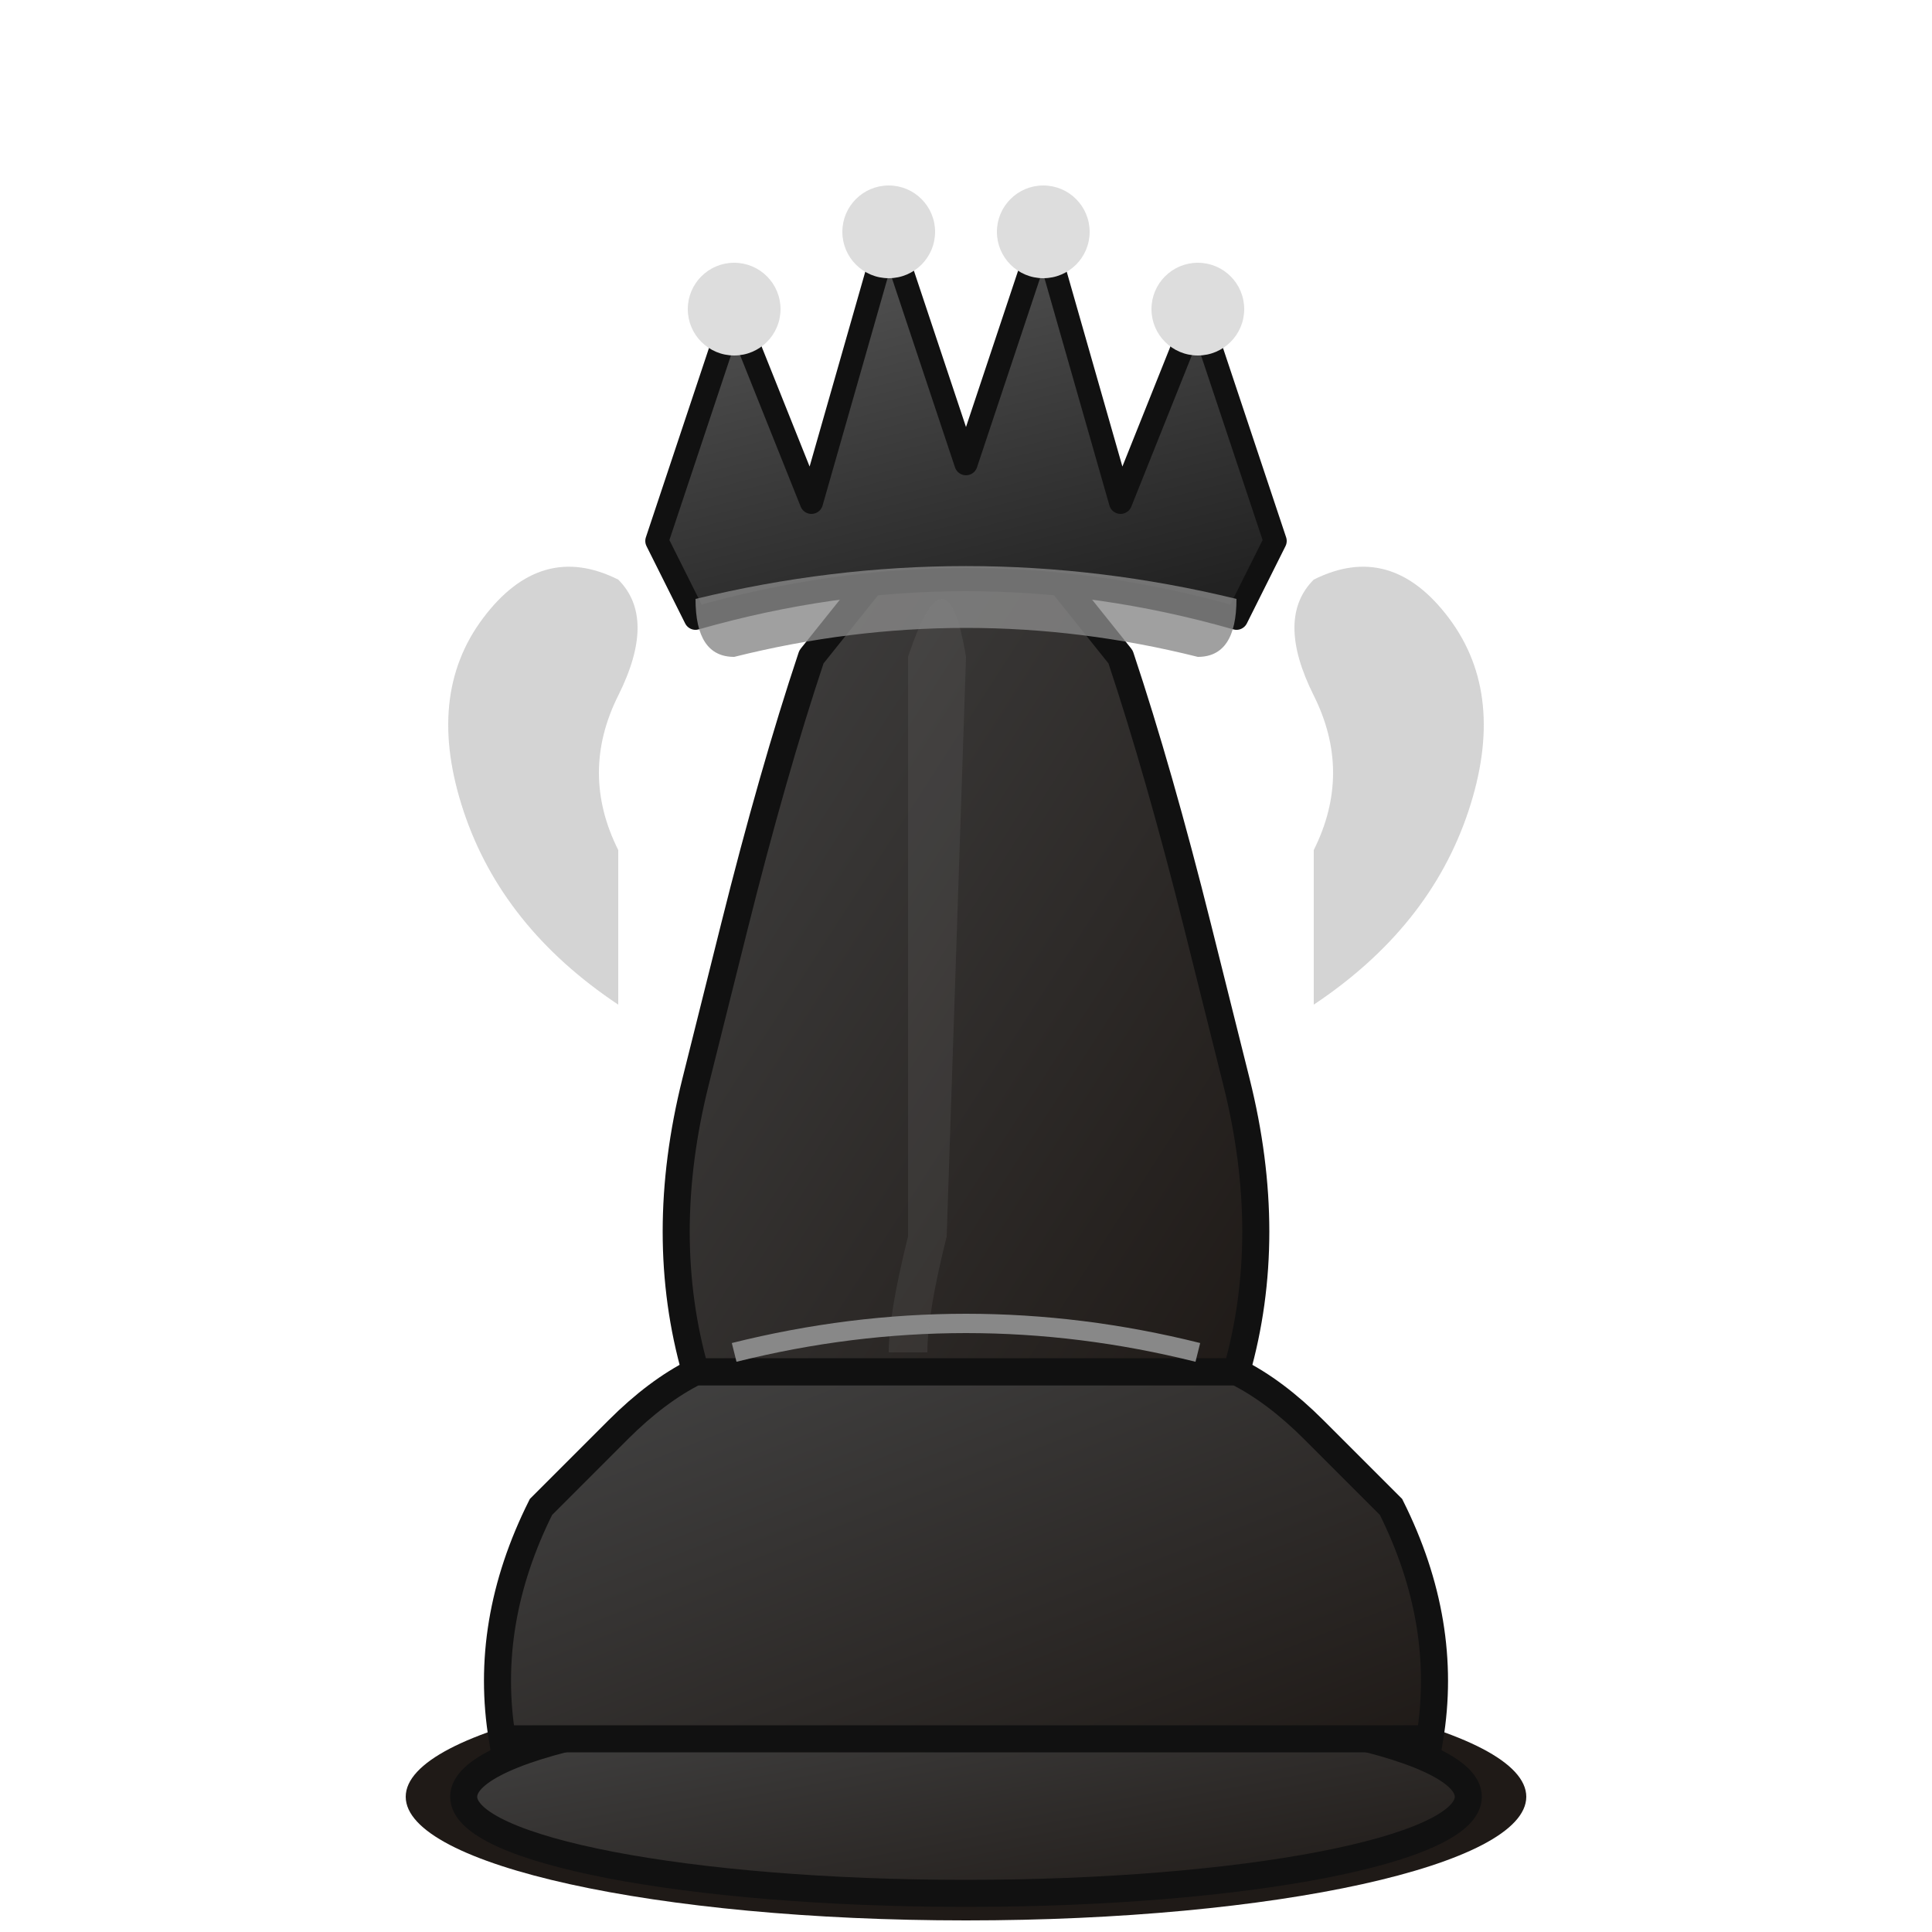
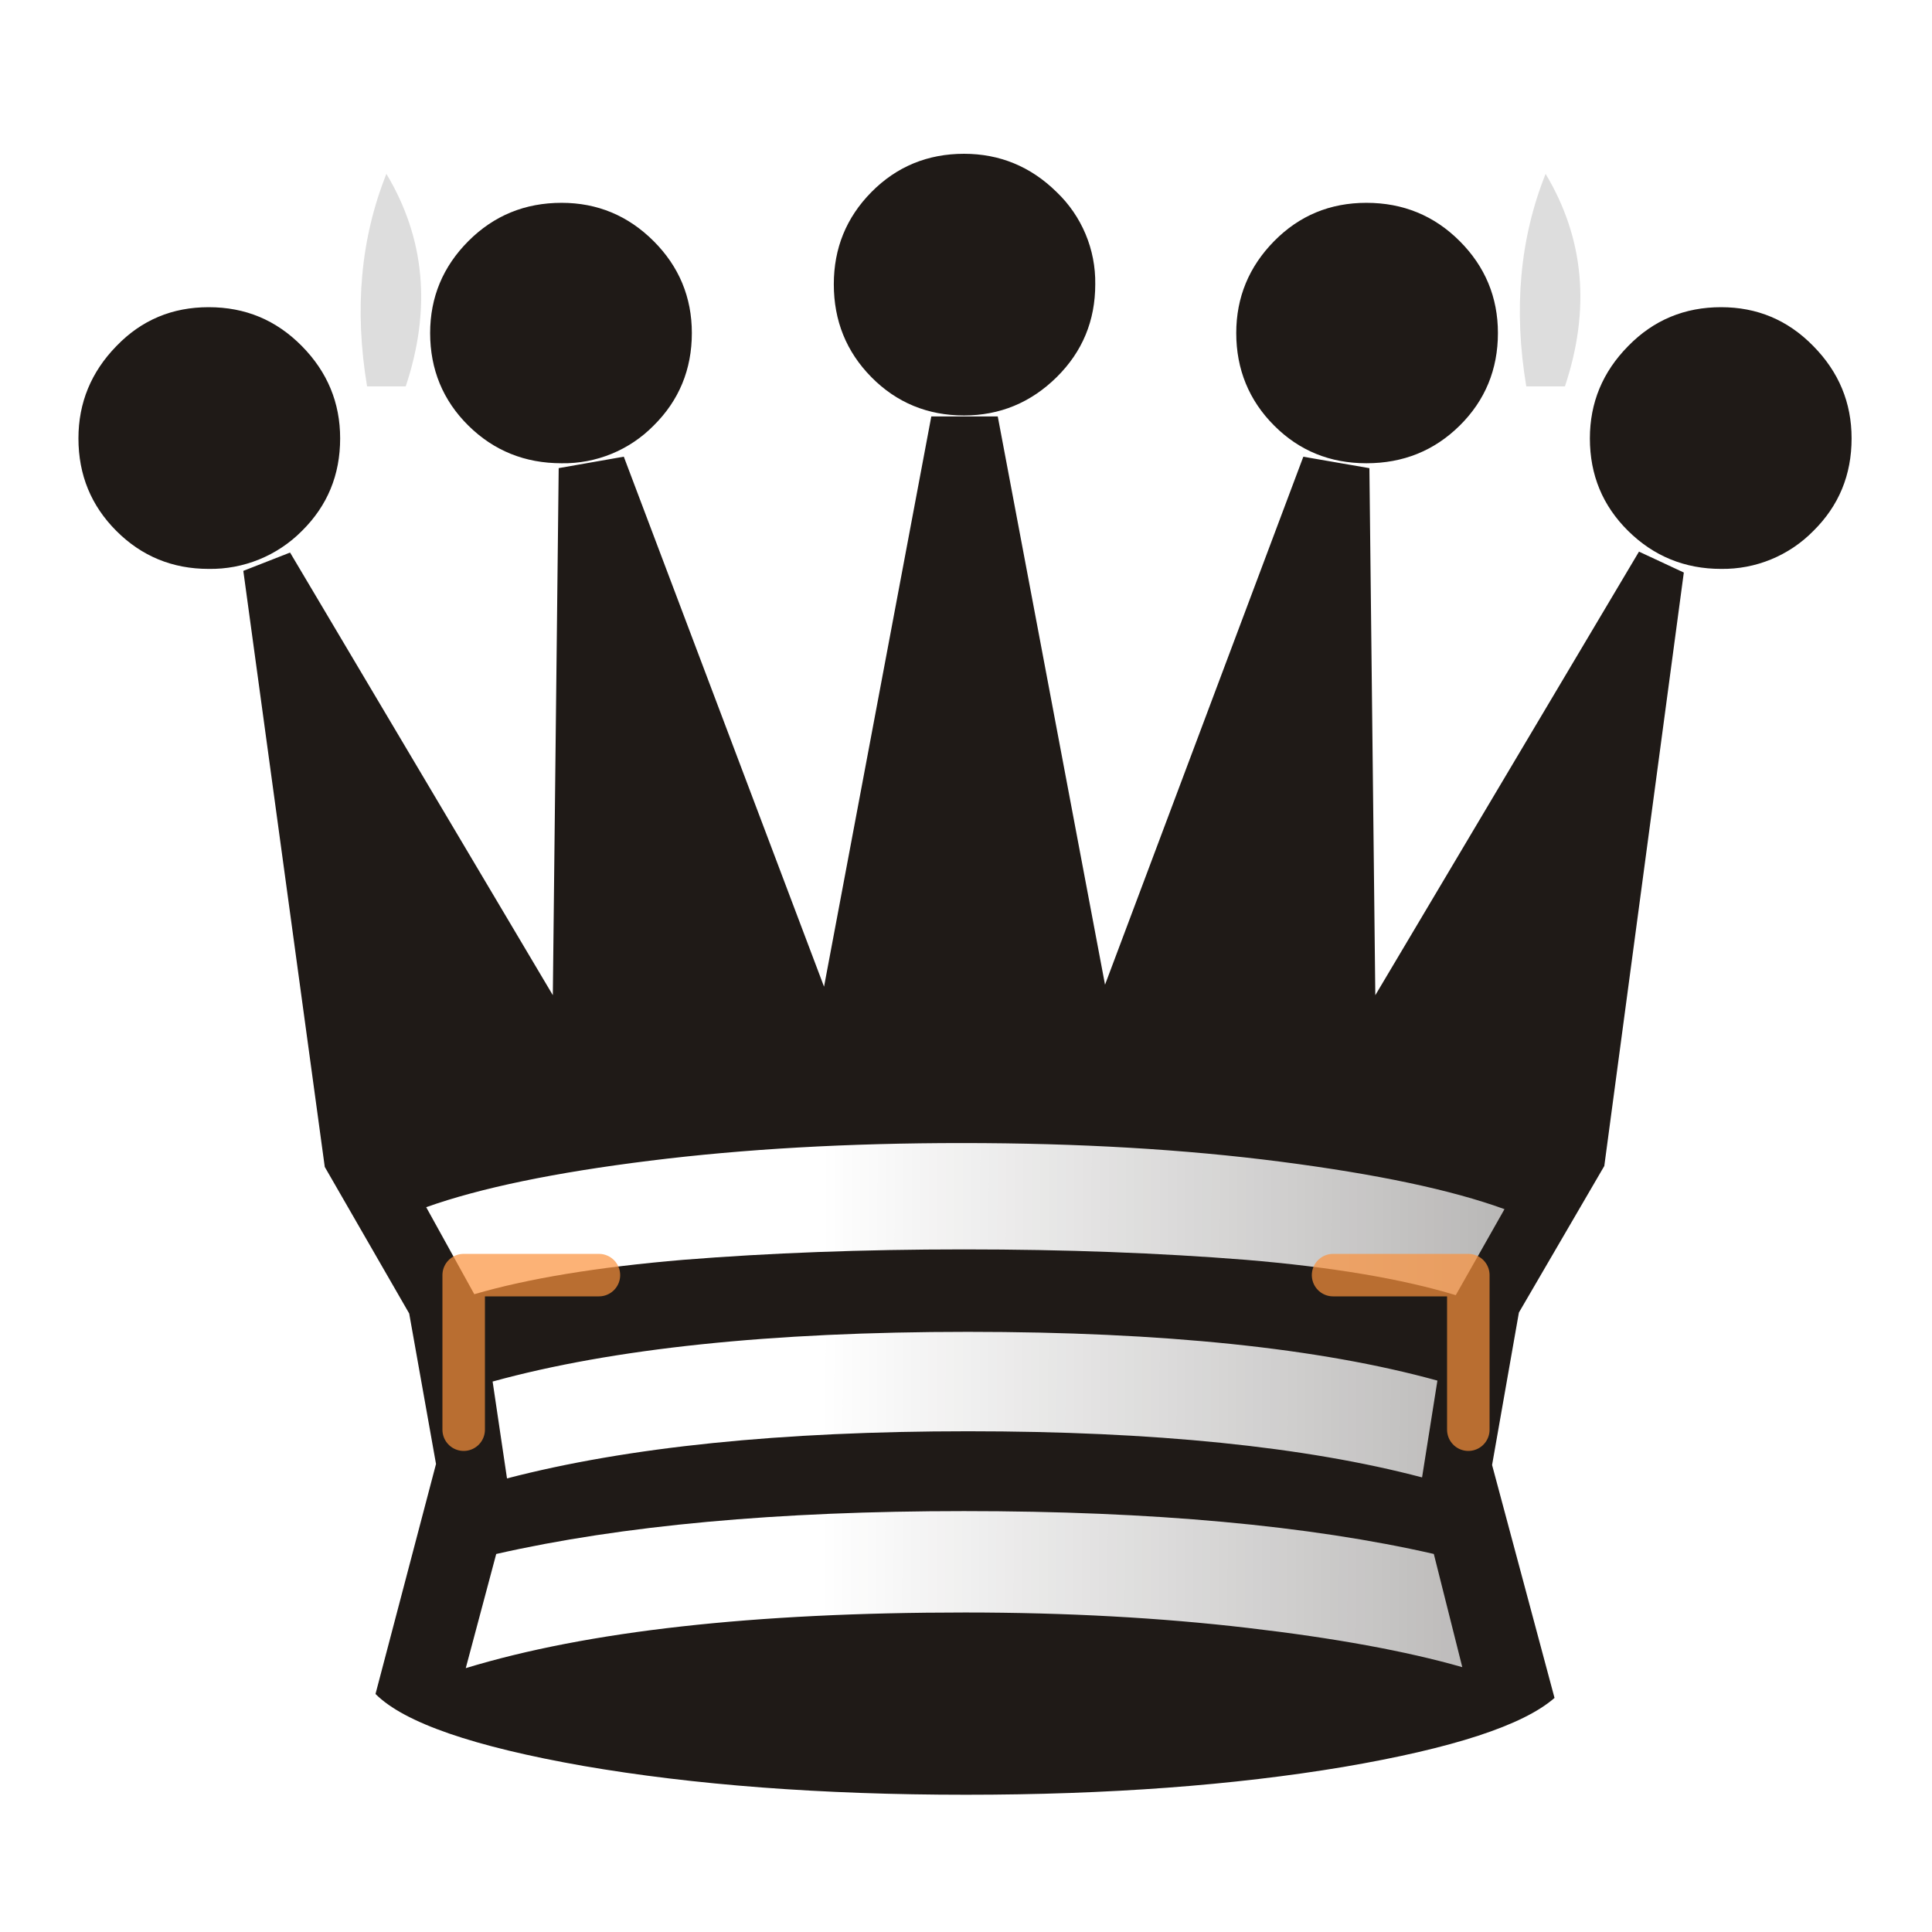
- <svg xmlns="http://www.w3.org/2000/svg" viewBox="0 0 50 50" width="177.17" height="177.17">
-   <defs>
-     <linearGradient id="bAm-body" x1="0" y1="0" x2="1" y2="1">
-       <stop offset="0" stop-color="#444" />
-       <stop offset="1" stop-color="#1f1a17" />
-     </linearGradient>
-     <linearGradient id="bAm-crown" x1="0.3" y1="0" x2="0.7" y2="1">
-       <stop offset="0" stop-color="#555" />
-       <stop offset="1" stop-color="#222" />
-     </linearGradient>
-   </defs>
-   <ellipse cx="25" cy="46.5" rx="14.5" ry="3.2" fill="#1f1a17" />
-   <ellipse cx="25" cy="46.5" rx="13" ry="2.5" fill="url(#bAm-body)" stroke="#111" stroke-width="0.7" />
-   <path d="M13 45 Q12.5 42 14 39 L16 37 Q17 36 18 35.5 L32 35.5 Q33 36 34 37 L36 39 Q37.5 42 37 45 Z" fill="url(#bAm-body)" stroke="#111" stroke-width="0.7" />
-   <path d="M18 35.5 Q17 32 18 28 L19 24 Q20 20 21 17 L25 12 L29 17 Q30 20 31 24 L32 28 Q33 32 32 35.5 Z" fill="url(#bAm-body)" stroke="#111" stroke-width="0.7" stroke-linejoin="round" />
-   <path d="M17 14 L19 8 L21 13 L23 6 L25 12 L27 6 L29 13 L31 8 L33 14 L32 16 Q25 14 18 16 Z" fill="url(#bAm-crown)" stroke="#111" stroke-width="0.6" stroke-linejoin="round" />
-   <circle cx="19" cy="8" r="1.2" fill="#ddd" />
-   <circle cx="23" cy="6" r="1.2" fill="#ddd" />
-   <circle cx="27" cy="6" r="1.2" fill="#ddd" />
-   <circle cx="31" cy="8" r="1.2" fill="#ddd" />
-   <path d="M18 15.5 Q25 13.8 32 15.5 Q32 17 31 17 Q25 15.5 19 17 Q18 17 18 15.5 Z" fill="#888" opacity="0.8" />
-   <g opacity="0.85">
-     <path d="M16 26 Q13 24 12 21 Q11 18 12.5 16 Q14 14 16 15 Q17 16 16 18 Q15 20 16 22 Z" fill="#ccc" />
-     <path d="M34 26 Q37 24 38 21 Q39 18 37.5 16 Q36 14 34 15 Q33 16 34 18 Q35 20 34 22 Z" fill="#ccc" />
-   </g>
-   <path d="M19 35 Q25 33.5 31 35" fill="none" stroke="#888" stroke-width="0.5" />
-   <path d="M23.5 17 Q24.5 14 25 17 L24.5 32 Q24 34 24 35 L23 35 Q23 34 23.5 32 Z" fill="#888" opacity="0.15" />
+ <svg xmlns="http://www.w3.org/2000/svg" clip-rule="evenodd" fill-rule="evenodd" height="50mm" image-rendering="optimizeQuality" shape-rendering="geometricPrecision" text-rendering="geometricPrecision" viewBox="0 0 50 50" width="50mm">
+   <linearGradient id="a" gradientUnits="userSpaceOnUse" x1="21.253" x2="77.764" y1="37.224" y2="37.36">
+     <stop offset="0" stop-color="#fff" />
+     <stop offset="1" stop-color="#fff" stop-opacity="0" />
+   </linearGradient>
+   <path d="M24.95 10.752c-.94 0-1.745-.33-2.397-.99-.652-.66-.974-1.465-.974-2.405 0-.931.322-1.727.974-2.387.652-.66 1.456-.99 2.396-.99.923 0 1.727.33 2.396.99a3.23 3.23 0 0 1 1 2.387c0 .94-.33 1.744-1 2.405-.669.66-1.473.99-2.396.99zm15.281 33.19c-.812.71-2.633 1.304-5.46 1.786-2.828.474-6.088.72-9.771.72-3.75 0-7.053-.254-9.898-.745-2.844-.5-4.64-1.118-5.384-1.863l1.566-5.952-.694-3.895L8.405 30.2 6.297 14.774l1.21-.474 6.8 11.455.152-13.64 1.685-.296 5.182 13.716 2.776-14.757h1.72l2.776 14.706L33.73 11.82l1.71.296.153 13.64 6.824-11.48 1.16.541-2.058 15.359-2.21 3.793-.694 3.945zM14.535 11.989c-.948 0-1.752-.322-2.413-.974-.66-.652-.99-1.456-.99-2.396 0-.923.33-1.719.99-2.38s1.465-.99 2.413-.99c.923 0 1.719.33 2.38.99s.99 1.457.99 2.38c0 .94-.33 1.744-.99 2.396a3.266 3.266 0 0 1-2.38.974zm20.828 0c-.94 0-1.736-.322-2.387-.974-.652-.652-.982-1.456-.982-2.396 0-.923.33-1.719.982-2.38s1.447-.99 2.387-.99c.948 0 1.753.33 2.413.99s.99 1.457.99 2.38c0 .94-.33 1.744-.99 2.396-.66.652-1.465.974-2.413.974zM5.4 14.723c-.94 0-1.736-.33-2.388-.982-.652-.652-.982-1.448-.982-2.396 0-.923.33-1.719.982-2.388C3.664 8.28 4.46 7.95 5.4 7.95c.948 0 1.744.33 2.413 1.007.66.67.99 1.465.99 2.388 0 .948-.33 1.744-.99 2.396a3.323 3.323 0 0 1-2.413.982zm39.141 0c-.94 0-1.744-.33-2.404-.982-.66-.652-.991-1.448-.991-2.396 0-.923.33-1.719.99-2.388.66-.677 1.465-1.007 2.405-1.007.931 0 1.727.33 2.388 1.007.66.67.99 1.465.99 2.388 0 .948-.33 1.744-.99 2.396a3.28 3.28 0 0 1-2.388.982z" fill="#1f1a17" />
+   <path d="M37.2 35.73c-3.04-.84-7.095-1.262-12.15-1.262-5.096 0-9.194.431-12.301 1.286l.372 2.507c3.124-.813 7.095-1.22 11.93-1.22 4.809 0 8.729.398 11.752 1.194zm1.736-4.437c-1.372-.5-3.302-.906-5.791-1.228-2.49-.322-5.233-.483-8.247-.483-2.946 0-5.638.153-8.085.458-2.447.304-4.378.702-5.783 1.202l1.245 2.252c1.388-.406 3.191-.703 5.41-.89 2.21-.177 4.631-.27 7.264-.27s5.063.093 7.29.27c2.235.187 4.047.492 5.436.915zm-1.092 11.853l-.737-2.93c-3.226-.736-7.281-1.109-12.158-1.109-4.826 0-8.864.373-12.107 1.11l-.788 2.954c3.142-.956 7.443-1.44 12.92-1.44 2.625 0 5.072.136 7.316.399 2.252.262 4.106.601 5.554 1.016z" fill="url(#a)" />
+   <path d="M9.5 10 Q9 7 10 4.5 Q11.5 7 10.5 10" fill="#ddd" />
+   <path d="M39.5 10 Q39 7 40 4.5 Q41.5 7 40.5 10" fill="#ddd" />
+   <path d="M12 37 L12 33 L15.5 33" fill="none" stroke="#fb923c" stroke-width="1.1" stroke-linecap="round" stroke-linejoin="round" opacity="0.7" />
+   <path d="M38 37 L38 33 L34.5 33" fill="none" stroke="#fb923c" stroke-width="1.1" stroke-linecap="round" stroke-linejoin="round" opacity="0.7" />
</svg>
